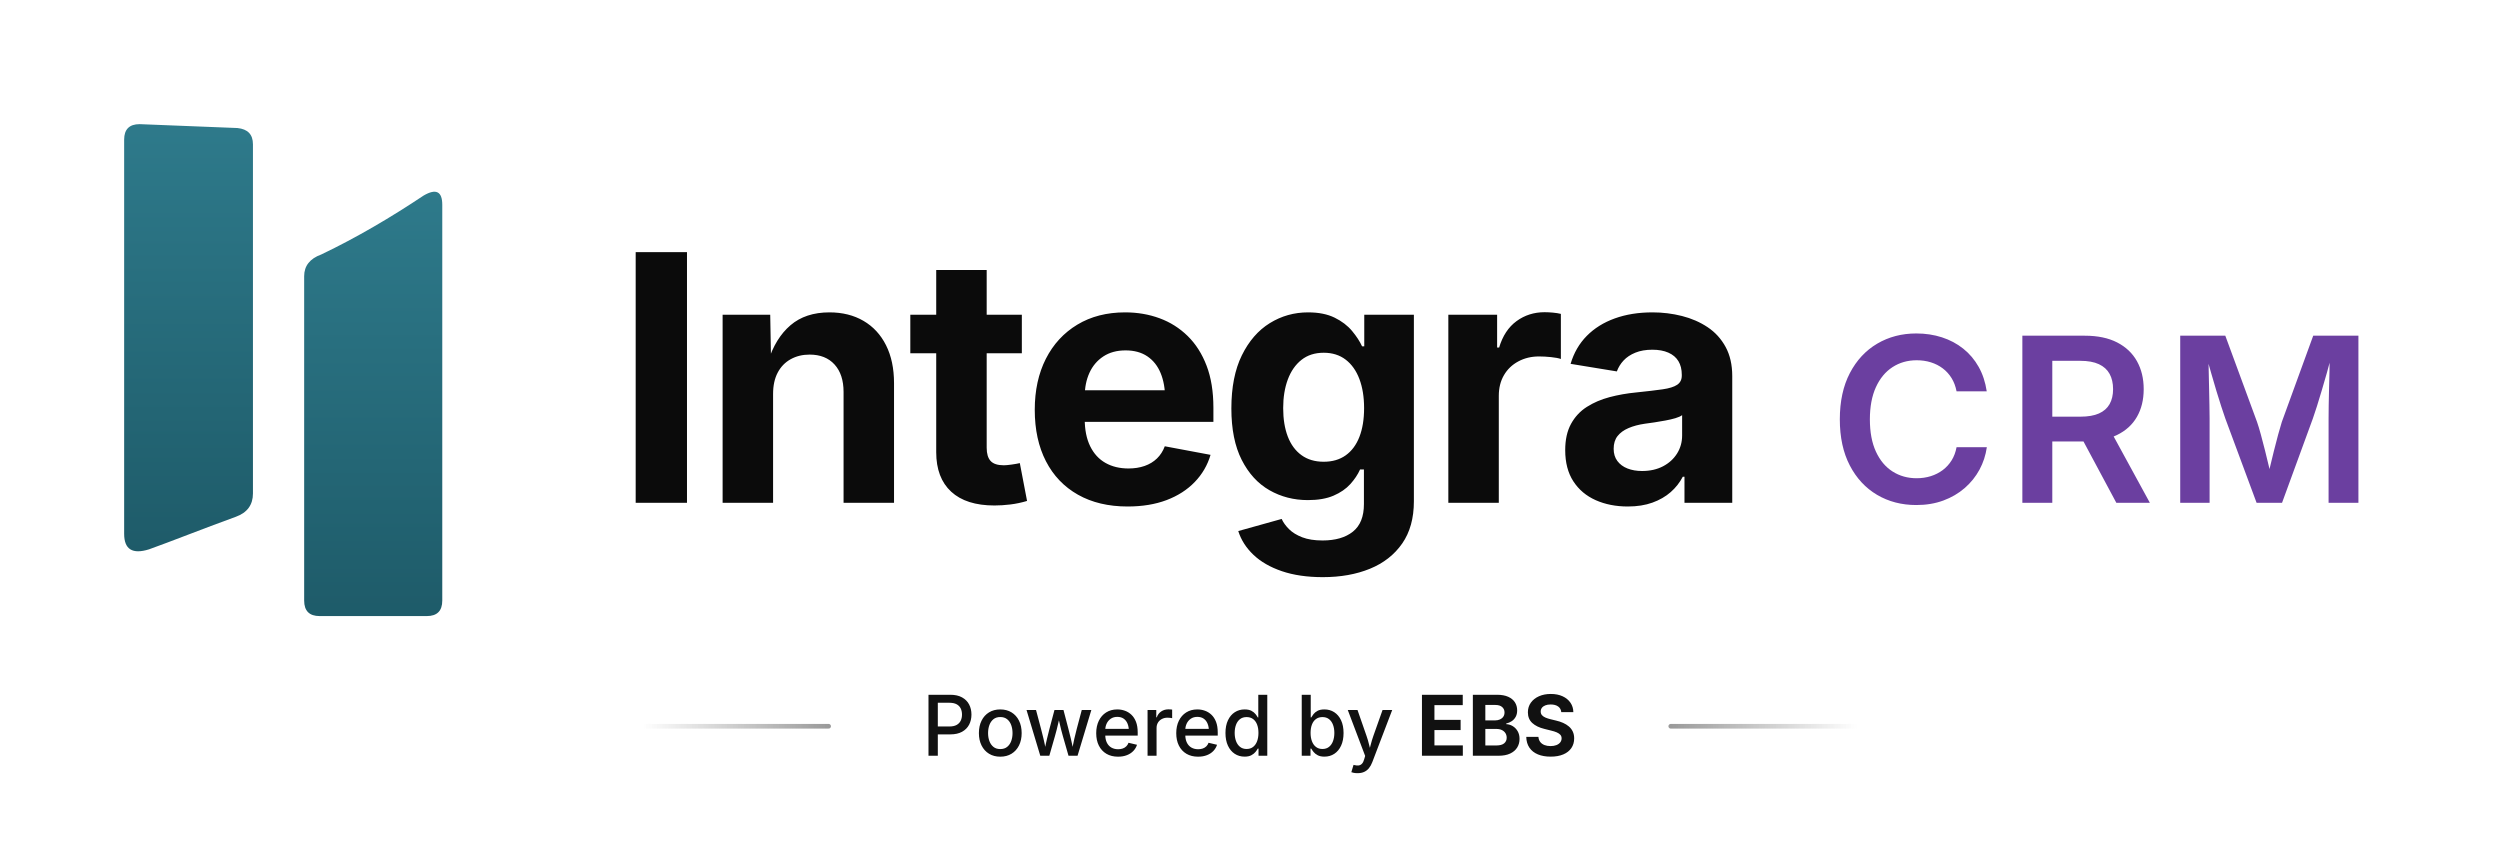
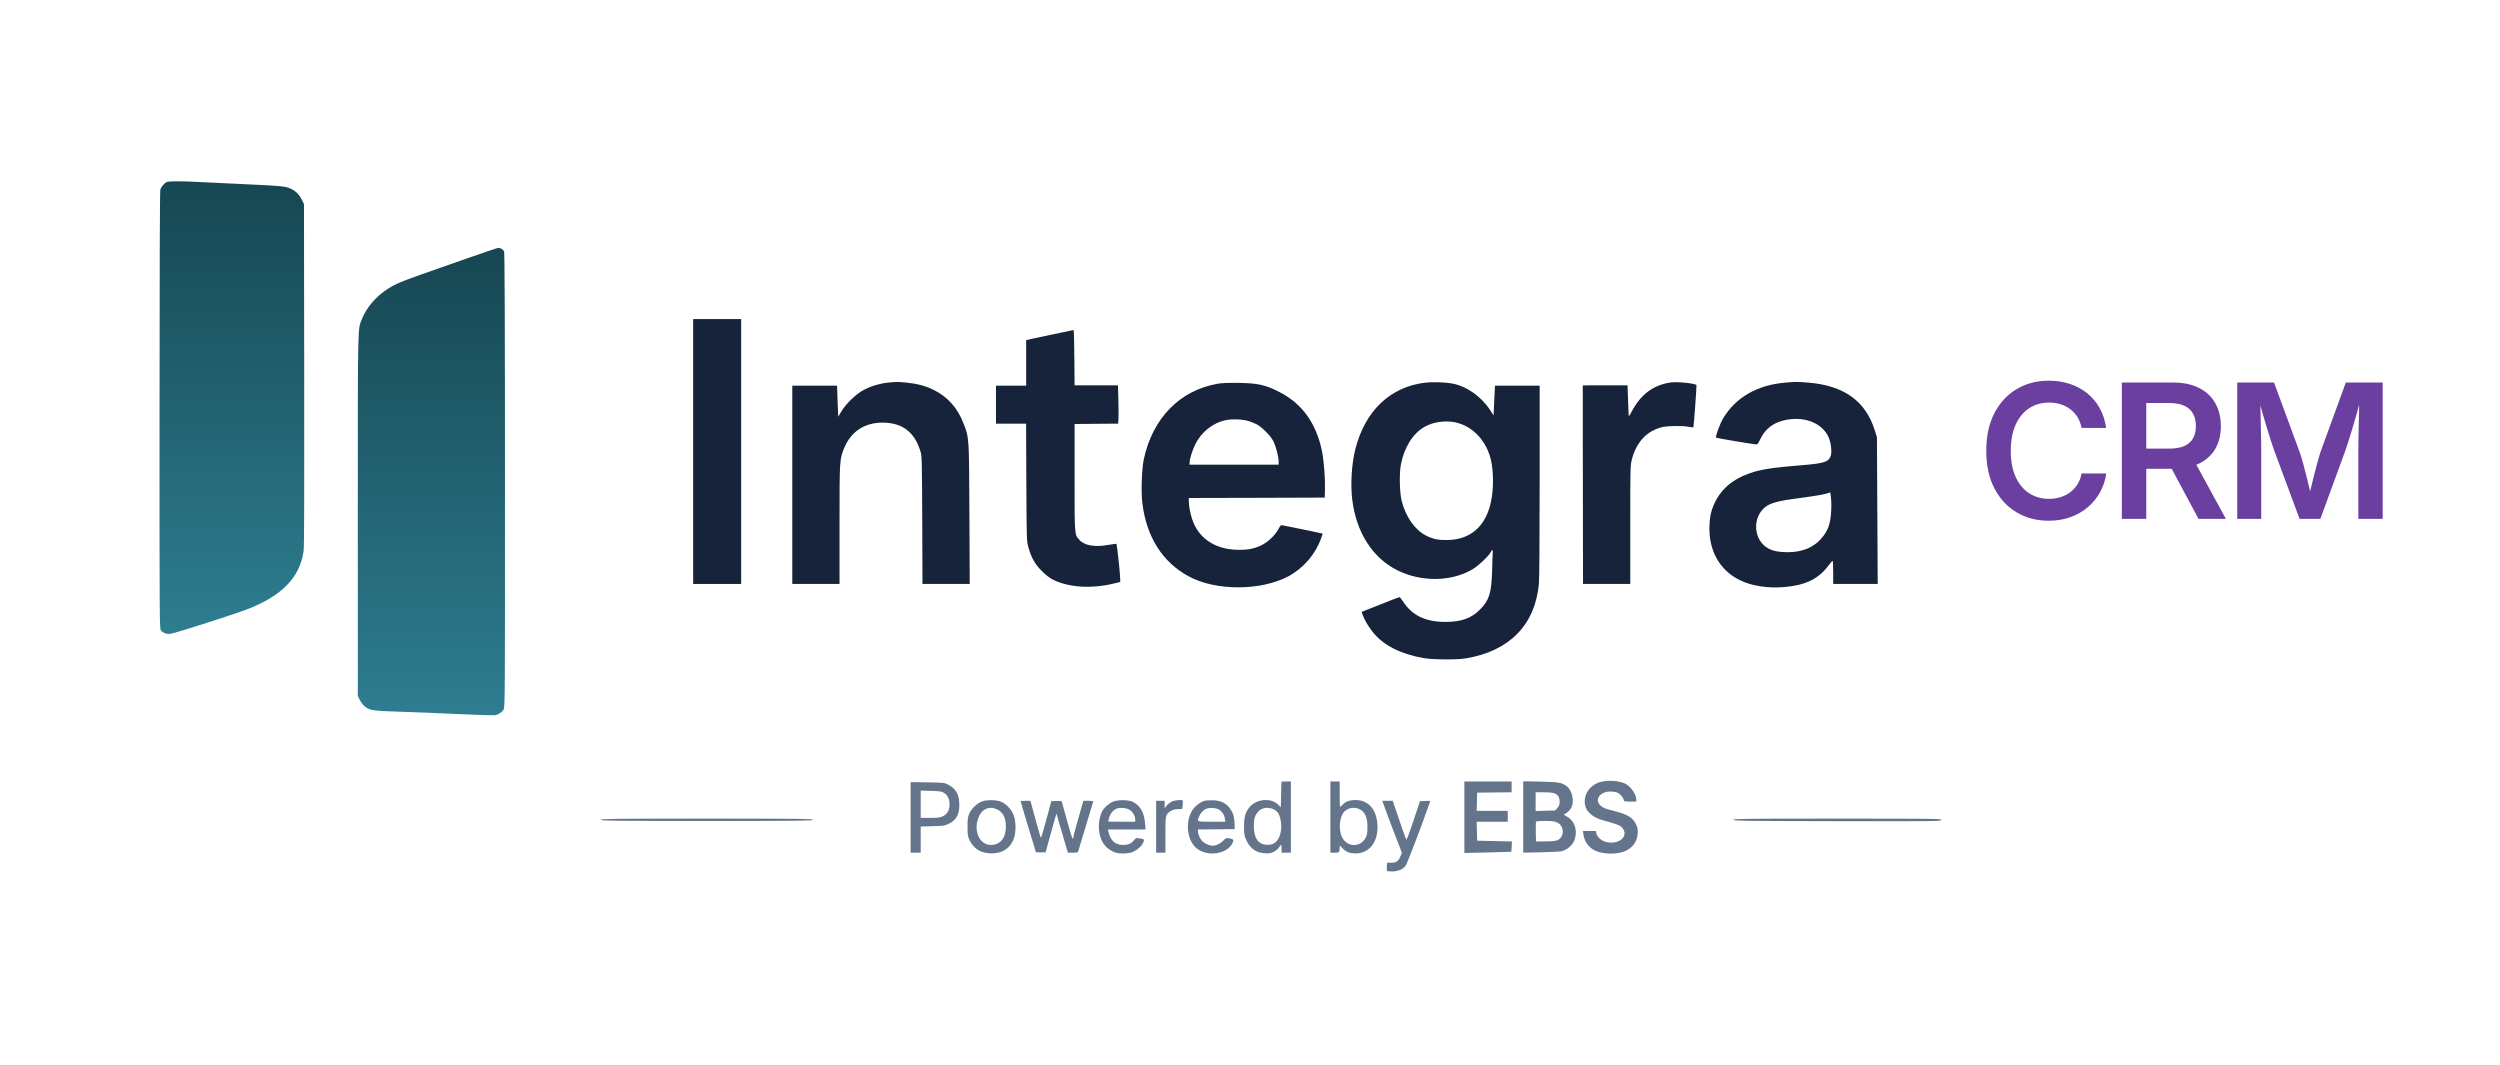
- <svg xmlns="http://www.w3.org/2000/svg" viewBox="0 0 1611 547" width="1611" height="547">
+ <svg xmlns="http://www.w3.org/2000/svg" viewBox="0 0 3228 1374" width="1614" height="687" role="img" aria-label="Integra CRM">
  <defs>
-     <linearGradient id="ig" x1="0" y1="0" x2="0" y2="1">
-       <stop offset="0" stop-color="#2E7A8B" />
-       <stop offset="1" stop-color="#1E5B69" />
-     </linearGradient>
-     <linearGradient id="lg1" gradientUnits="userSpaceOnUse" x1="413.968" y1="0" x2="533.968" y2="0">
-       <stop offset="0" stop-color="#9A9A9A" stop-opacity="0" />
-       <stop offset="1" stop-color="#9A9A9A" />
-     </linearGradient>
-     <linearGradient id="lg2" gradientUnits="userSpaceOnUse" x1="1076.634" y1="0" x2="1196.634" y2="0">
-       <stop offset="0" stop-color="#9A9A9A" />
-       <stop offset="1" stop-color="#9A9A9A" stop-opacity="0" />
+     <linearGradient id="g" x1="0" y1="0" x2="0" y2="1">
+       <stop offset="0" stop-color="#2E7D91" />
+       <stop offset="1" stop-color="#164752" />
    </linearGradient>
  </defs>
-   <path fill="url(#ig)" d="M90,80 L153,82.5 Q163,83.5 163,93 L163,318 Q163,329 152,333 C130,341 110,349 96,354 Q80,359 80,344 L80,90 Q80,80 90,80 Z" />
-   <path fill="url(#ig)" d="M196,178 Q196,168 207,164 C230,153 252,140 273,126 Q285,119 285,132 L285,387 Q285,397 275,397 L206,397 Q196,397 196,387 Z" />
-   <path d="M442.695 162.486V324.0H409.634V162.486ZM498.174 253.866V324.0H465.654V202.811H496.331L496.873 233.054H494.922Q499.691 217.878 509.393 209.585Q519.095 201.293 534.487 201.293Q547.061 201.293 556.438 206.767Q565.814 212.241 570.963 222.485Q576.112 232.729 576.112 246.929V324.0H543.593V252.565Q543.593 241.292 537.793 234.896Q531.994 228.501 521.696 228.501Q514.867 228.501 509.501 231.482Q504.136 234.463 501.155 240.1Q498.174 245.736 498.174 253.866ZM658.473 202.811V227.634H586.605V202.811ZM603.298 173.977H635.818V288.554Q635.818 294.299 638.365 297.063Q640.913 299.827 646.875 299.827Q648.717 299.827 652.078 299.339Q655.438 298.852 657.172 298.418L661.834 322.808Q656.414 324.434 651.048 325.084Q645.682 325.734 640.804 325.734Q622.593 325.734 612.946 316.846Q603.298 307.957 603.298 291.372ZM726.634 326.385Q708.098 326.385 694.657 318.797Q681.215 311.209 674.007 297.226Q666.798 283.242 666.798 264.056Q666.798 245.303 673.953 231.211Q681.107 217.119 694.223 209.206Q707.339 201.293 725.008 201.293Q736.932 201.293 747.23 205.087Q757.528 208.881 765.332 216.523Q773.137 224.165 777.527 235.655Q781.917 247.146 781.917 262.755V271.86H680.131V251.481H765.983L750.807 256.901Q750.807 247.471 747.934 240.479Q745.062 233.487 739.371 229.639Q733.68 225.791 725.333 225.791Q716.878 225.791 710.971 229.693Q705.063 233.596 702.028 240.262Q698.993 246.929 698.993 255.492V269.909Q698.993 280.424 702.516 287.578Q706.038 294.732 712.38 298.31Q718.721 301.887 727.176 301.887Q732.921 301.887 737.582 300.261Q742.244 298.635 745.55 295.437Q748.856 292.239 750.59 287.578L780.075 293.106Q777.148 303.079 769.885 310.613Q762.622 318.146 751.728 322.266Q740.834 326.385 726.634 326.385ZM852.463 371.912Q837.287 371.912 826.014 368.064Q814.74 364.216 807.695 357.495Q800.649 350.774 797.939 342.211L825.905 334.406Q827.423 337.767 830.621 340.964Q833.819 344.162 839.13 346.222Q844.442 348.281 852.246 348.281Q864.712 348.281 871.812 342.59Q878.912 336.899 878.912 324.867V302.537H876.419Q874.251 307.415 870.132 311.968Q866.013 316.521 859.346 319.393Q852.68 322.266 842.816 322.266Q829.157 322.266 817.992 315.87Q806.827 309.475 800.161 296.358Q793.494 283.242 793.494 263.188Q793.494 242.701 800.269 228.935Q807.044 215.168 818.263 208.23Q829.483 201.293 842.924 201.293Q853.113 201.293 860.051 204.708Q866.988 208.122 871.27 213.271Q875.552 218.42 877.72 223.189H879.129V202.811H911.107V323.024Q911.107 339.393 903.573 350.232Q896.039 361.072 882.815 366.492Q869.59 371.912 852.463 371.912ZM853.005 297.551Q861.352 297.551 867.151 293.432Q872.95 289.312 875.986 281.562Q879.021 273.812 879.021 262.972Q879.021 252.24 875.986 244.219Q872.95 236.197 867.151 231.753Q861.352 227.309 853.005 227.309Q844.442 227.309 838.642 231.916Q832.843 236.522 829.862 244.544Q826.881 252.565 826.881 262.972Q826.881 273.595 829.862 281.345Q832.843 289.096 838.696 293.323Q844.55 297.551 853.005 297.551ZM933.307 324.0V202.811H964.742V223.948H966.043Q969.403 212.675 977.262 206.93Q985.121 201.185 995.311 201.185Q997.804 201.185 1000.73 201.456Q1003.657 201.727 1005.825 202.269V231.319Q1003.657 230.561 999.538 230.127Q995.419 229.693 991.733 229.693Q984.362 229.693 978.4 232.891Q972.438 236.089 969.132 241.78Q965.826 247.471 965.826 255.059V324.0ZM1048.946 326.385Q1037.456 326.385 1028.296 322.32Q1019.137 318.255 1013.879 310.179Q1008.622 302.104 1008.622 290.071Q1008.622 279.99 1012.362 273.161Q1016.101 266.332 1022.551 262.213Q1029.001 258.094 1037.185 255.926Q1045.369 253.758 1054.366 252.891Q1064.881 251.807 1071.33 250.885Q1077.78 249.964 1080.761 247.958Q1083.742 245.953 1083.742 242.051V241.509Q1083.742 236.306 1081.574 232.729Q1079.406 229.151 1075.124 227.254Q1070.843 225.357 1064.772 225.357Q1058.485 225.357 1053.824 227.254Q1049.163 229.151 1046.236 232.295Q1043.309 235.438 1041.9 239.341L1012.091 234.463Q1015.234 223.84 1022.497 216.469Q1029.76 209.098 1040.545 205.195Q1051.331 201.293 1064.881 201.293Q1074.637 201.293 1083.85 203.624Q1093.064 205.954 1100.381 210.832Q1107.698 215.71 1111.98 223.569Q1116.262 231.428 1116.262 242.376V324.0H1085.476V307.198H1084.392Q1081.466 312.835 1076.588 317.117Q1071.71 321.398 1064.826 323.892Q1057.943 326.385 1048.946 326.385ZM1058.16 303.513Q1065.856 303.513 1071.656 300.478Q1077.455 297.442 1080.707 292.239Q1083.959 287.036 1083.959 280.641V267.524Q1082.55 268.608 1079.623 269.476Q1076.696 270.343 1073.119 270.993Q1069.542 271.644 1066.073 272.186Q1062.604 272.728 1059.894 273.053Q1053.932 273.92 1049.38 275.871Q1044.827 277.822 1042.334 281.02Q1039.841 284.218 1039.841 289.204Q1039.841 293.865 1042.225 297.063Q1044.61 300.261 1048.729 301.887Q1052.848 303.513 1058.16 303.513Z" fill="#0B0B0B" />
-   <path d="M1234.865 325.445Q1220.701 325.445 1209.572 318.869Q1198.443 312.293 1192.012 299.936Q1185.58 287.578 1185.58 270.234Q1185.58 252.818 1192.048 240.425Q1198.515 228.031 1209.68 221.455Q1220.846 214.879 1234.865 214.879Q1243.681 214.879 1251.378 217.372Q1259.074 219.865 1265.108 224.671Q1271.142 229.477 1275.045 236.414Q1278.947 243.352 1280.248 252.168H1260.808Q1259.869 247.326 1257.593 243.641Q1255.316 239.955 1251.92 237.39Q1248.523 234.824 1244.26 233.487Q1239.996 232.15 1235.154 232.15Q1226.338 232.15 1219.509 236.595Q1212.679 241.039 1208.813 249.53Q1204.947 258.021 1204.947 270.234Q1204.947 282.592 1208.849 291.047Q1212.752 299.502 1219.581 303.838Q1226.41 308.174 1235.082 308.174Q1239.924 308.174 1244.187 306.837Q1248.451 305.5 1251.884 302.935Q1255.316 300.369 1257.629 296.647Q1259.941 292.926 1260.808 288.156H1280.32Q1279.236 295.889 1275.587 302.646Q1271.937 309.402 1266.012 314.533Q1260.086 319.664 1252.245 322.555Q1244.404 325.445 1234.865 325.445ZM1303.205 324.0V216.324H1343.457Q1355.815 216.324 1364.27 220.66Q1372.725 224.996 1377.061 232.765Q1381.397 240.533 1381.397 250.795Q1381.397 261.057 1377.025 268.645Q1372.652 276.232 1364.125 280.352Q1355.598 284.471 1343.168 284.471H1314.406V268.5H1340.639Q1347.938 268.5 1352.563 266.44Q1357.188 264.381 1359.428 260.406Q1361.668 256.432 1361.668 250.795Q1361.668 245.014 1359.428 240.931Q1357.188 236.848 1352.526 234.68Q1347.865 232.512 1340.494 232.512H1322.5V324.0ZM1363.764 324.0 1337.604 275.148H1358.705L1385.371 324.0ZM1404.932 324.0V216.324H1433.983L1454.434 271.896Q1455.518 275.004 1456.855 279.882Q1458.192 284.76 1459.601 290.396Q1461.01 296.033 1462.275 301.417Q1463.539 306.801 1464.407 310.92H1460.504Q1461.372 306.873 1462.636 301.562Q1463.901 296.25 1465.31 290.577Q1466.719 284.904 1468.056 279.99Q1469.393 275.076 1470.405 271.896L1490.639 216.324H1519.762V324.0H1500.539V269.656Q1500.539 266.188 1500.612 261.273Q1500.684 256.359 1500.829 250.723Q1500.973 245.086 1501.118 239.341Q1501.262 233.596 1501.262 228.393H1502.635Q1501.19 234.102 1499.492 240.063Q1497.793 246.025 1496.131 251.626Q1494.469 257.227 1492.988 261.924Q1491.506 266.621 1490.422 269.656L1470.549 324.0H1454.145L1433.983 269.656Q1432.899 266.621 1431.417 262.032Q1429.936 257.443 1428.238 251.879Q1426.539 246.314 1424.841 240.28Q1423.143 234.246 1421.481 228.393H1423.071Q1423.143 233.234 1423.288 238.907Q1423.432 244.58 1423.54 250.289Q1423.649 255.998 1423.757 261.021Q1423.866 266.043 1423.866 269.656V324.0Z" fill="#6B3FA0" />
-   <path d="M598.319 487.0V447.713H612.399Q616.934 447.713 619.966 449.4Q622.998 451.088 624.501 453.962Q626.004 456.836 626.004 460.475Q626.004 464.113 624.488 467Q622.972 469.888 619.94 471.562Q616.907 473.236 612.346 473.236H602.722V468.147H611.766Q614.666 468.147 616.459 467.146Q618.252 466.144 619.083 464.403Q619.913 462.663 619.913 460.475Q619.913 458.26 619.083 456.533Q618.252 454.806 616.446 453.83Q614.64 452.854 611.713 452.854H604.33V487.0ZM644.567 487.606Q640.427 487.606 637.329 485.708Q634.231 483.81 632.517 480.382Q630.803 476.954 630.803 472.419Q630.803 467.831 632.517 464.39Q634.231 460.949 637.329 459.051Q640.427 457.152 644.567 457.152Q648.733 457.152 651.831 459.051Q654.929 460.949 656.643 464.39Q658.357 467.831 658.357 472.419Q658.357 476.954 656.643 480.382Q654.929 483.81 651.831 485.708Q648.733 487.606 644.567 487.606ZM644.567 482.702Q647.256 482.702 649.009 481.292Q650.763 479.881 651.62 477.547Q652.477 475.214 652.477 472.419Q652.477 469.598 651.62 467.238Q650.763 464.878 649.009 463.467Q647.256 462.057 644.567 462.057Q641.904 462.057 640.163 463.467Q638.423 464.878 637.566 467.225Q636.709 469.571 636.709 472.419Q636.709 475.214 637.566 477.547Q638.423 479.881 640.163 481.292Q641.904 482.702 644.567 482.702ZM670.354 487.0 661.494 457.521H667.612L670.855 469.729Q671.567 472.472 672.384 475.833Q673.201 479.195 673.966 483.414H673.122Q673.887 479.354 674.704 475.979Q675.522 472.604 676.26 469.729L679.503 457.521H685.304L688.494 469.729Q689.233 472.524 690.037 475.899Q690.841 479.274 691.606 483.414H690.736Q691.527 479.327 692.318 475.952Q693.109 472.577 693.847 469.729L697.09 457.521H703.26L694.374 487.0H688.547L684.908 474.317Q684.355 472.393 683.827 470.296Q683.3 468.2 682.799 466.012Q682.298 463.823 681.771 461.661H682.957Q682.456 463.797 681.942 465.999Q681.428 468.2 680.901 470.323Q680.373 472.445 679.82 474.317L676.181 487.0ZM720.478 487.606Q716.127 487.606 712.963 485.734Q709.799 483.862 708.098 480.461Q706.398 477.06 706.398 472.472Q706.398 467.937 708.072 464.482Q709.746 461.028 712.805 459.09Q715.863 457.152 719.977 457.152Q722.508 457.152 724.855 457.983Q727.201 458.813 729.073 460.58Q730.946 462.347 732.04 465.155Q733.134 467.963 733.134 471.971V474.027H709.641V469.703H730.155L727.439 471.127Q727.439 468.411 726.595 466.341Q725.751 464.271 724.103 463.111Q722.455 461.951 719.977 461.951Q717.525 461.951 715.784 463.138Q714.044 464.324 713.134 466.262Q712.225 468.2 712.225 470.494V473.447Q712.225 476.479 713.266 478.576Q714.308 480.672 716.18 481.74Q718.052 482.808 720.53 482.808Q722.165 482.808 723.484 482.346Q724.802 481.885 725.764 480.949Q726.727 480.013 727.228 478.642L732.686 479.934Q731.974 482.201 730.3 483.941Q728.625 485.682 726.134 486.644Q723.642 487.606 720.478 487.606ZM739.488 487.0V457.521H745.105V462.268H745.421Q746.238 459.842 748.269 458.471Q750.299 457.1 752.883 457.1Q753.437 457.1 754.149 457.139Q754.861 457.179 755.335 457.258V462.795Q755.019 462.689 754.122 462.584Q753.226 462.479 752.303 462.479Q750.299 462.479 748.691 463.322Q747.082 464.166 746.186 465.656Q745.289 467.146 745.289 469.097V487.0ZM772.052 487.606Q767.701 487.606 764.537 485.734Q761.373 483.862 759.673 480.461Q757.972 477.06 757.972 472.472Q757.972 467.937 759.646 464.482Q761.321 461.028 764.379 459.09Q767.438 457.152 771.551 457.152Q774.082 457.152 776.429 457.983Q778.776 458.813 780.648 460.58Q782.52 462.347 783.614 465.155Q784.708 467.963 784.708 471.971V474.027H761.215V469.703H781.729L779.013 471.127Q779.013 468.411 778.169 466.341Q777.325 464.271 775.677 463.111Q774.03 461.951 771.551 461.951Q769.099 461.951 767.359 463.138Q765.618 464.324 764.709 466.262Q763.799 468.2 763.799 470.494V473.447Q763.799 476.479 764.841 478.576Q765.882 480.672 767.754 481.74Q769.626 482.808 772.105 482.808Q773.739 482.808 775.058 482.346Q776.376 481.885 777.339 480.949Q778.301 480.013 778.802 478.642L784.26 479.934Q783.548 482.201 781.874 483.941Q780.199 485.682 777.708 486.644Q775.216 487.606 772.052 487.606ZM802.031 487.58Q798.446 487.58 795.651 485.748Q792.856 483.915 791.274 480.5Q789.692 477.086 789.692 472.34Q789.692 467.541 791.3 464.14Q792.908 460.738 795.703 458.945Q798.498 457.152 802.031 457.152Q804.774 457.152 806.448 458.062Q808.122 458.972 809.072 460.185Q810.021 461.397 810.522 462.32H810.838V447.713H816.639V487.0H810.996V482.386H810.522Q810.021 483.335 809.045 484.548Q808.07 485.761 806.382 486.67Q804.695 487.58 802.031 487.58ZM803.297 482.649Q805.776 482.649 807.476 481.331Q809.177 480.013 810.06 477.679Q810.944 475.346 810.944 472.287Q810.944 469.202 810.073 466.921Q809.203 464.641 807.503 463.362Q805.802 462.083 803.297 462.083Q800.739 462.083 799.039 463.428Q797.338 464.772 796.481 467.08Q795.624 469.387 795.624 472.287Q795.624 475.214 796.494 477.561Q797.364 479.907 799.078 481.278Q800.792 482.649 803.297 482.649ZM853.474 487.58Q850.811 487.58 849.11 486.67Q847.409 485.761 846.447 484.548Q845.485 483.335 844.957 482.386H844.483V487.0H838.84V447.713H844.641V462.32H844.957Q845.485 461.397 846.421 460.185Q847.357 458.972 849.031 458.062Q850.705 457.152 853.474 457.152Q857.007 457.152 859.789 458.945Q862.571 460.738 864.179 464.14Q865.787 467.541 865.787 472.34Q865.787 477.086 864.205 480.5Q862.623 483.915 859.842 485.748Q857.06 487.58 853.474 487.58ZM852.182 482.649Q854.713 482.649 856.427 481.278Q858.141 479.907 858.998 477.561Q859.855 475.214 859.855 472.287Q859.855 469.387 858.998 467.08Q858.141 464.772 856.44 463.428Q854.739 462.083 852.182 462.083Q849.703 462.083 847.989 463.362Q846.276 464.641 845.405 466.921Q844.535 469.202 844.535 472.287Q844.535 475.346 845.419 477.679Q846.302 480.013 848.016 481.331Q849.73 482.649 852.182 482.649ZM870.797 497.6 872.221 492.88 872.88 493.038Q874.383 493.434 875.583 493.249Q876.782 493.064 877.666 492.128Q878.549 491.192 879.076 489.294L879.709 487.132L868.503 457.521H874.779L880.606 474.265Q881.581 477.06 882.227 479.828Q882.873 482.597 883.638 485.339H881.845Q882.61 482.597 883.308 479.815Q884.007 477.033 884.983 474.265L890.915 457.521H897.138L884.323 491.087Q883.427 493.46 882.122 495.042Q880.817 496.624 879.024 497.428Q877.231 498.232 874.858 498.232Q873.487 498.232 872.405 498.035Q871.324 497.837 870.797 497.6Z" fill="#111111" />
-   <path d="M916.307 487.0V447.713H942.595V454.384H924.349V463.876H941.224V470.441H924.349V480.329H942.648V487.0ZM949.108 487.0V447.713H964.691Q969.015 447.713 971.902 449.018Q974.789 450.323 976.226 452.591Q977.663 454.858 977.663 457.812Q977.663 460.132 976.74 461.859Q975.818 463.586 974.222 464.68Q972.627 465.774 970.597 466.249V466.645Q972.812 466.724 974.776 467.897Q976.74 469.07 977.967 471.167Q979.193 473.263 979.193 476.163Q979.193 479.274 977.663 481.727Q976.134 484.179 973.141 485.589Q970.149 487.0 965.693 487.0ZM957.15 480.382H964.111Q967.644 480.382 969.279 479.011Q970.913 477.64 970.913 475.398Q970.913 473.737 970.109 472.458Q969.305 471.18 967.828 470.455Q966.352 469.729 964.322 469.729H957.15ZM957.15 464.219H963.504Q965.218 464.219 966.589 463.599Q967.96 462.979 968.738 461.833Q969.516 460.686 969.516 459.104Q969.516 456.968 968 455.623Q966.484 454.278 963.662 454.278H957.15ZM999.232 487.58Q994.512 487.58 991.018 486.13Q987.525 484.68 985.573 481.832Q983.622 478.984 983.517 474.818H991.348Q991.506 476.796 992.534 478.127Q993.563 479.459 995.277 480.118Q996.99 480.777 999.153 480.777Q1001.315 480.777 1002.91 480.158Q1004.505 479.538 1005.402 478.404Q1006.298 477.271 1006.298 475.768Q1006.298 474.423 1005.494 473.513Q1004.69 472.604 1003.187 471.944Q1001.684 471.285 999.522 470.784L995.197 469.703Q990.214 468.49 987.393 465.893Q984.572 463.296 984.572 459.024Q984.572 455.465 986.483 452.802Q988.395 450.139 991.73 448.662Q995.066 447.186 999.337 447.186Q1003.688 447.186 1006.931 448.675Q1010.174 450.165 1011.993 452.815Q1013.813 455.465 1013.865 458.919H1006.087Q1005.876 456.546 1004.07 455.254Q1002.264 453.962 999.258 453.962Q997.228 453.962 995.778 454.542Q994.327 455.122 993.576 456.15Q992.824 457.179 992.824 458.497Q992.824 459.947 993.695 460.91Q994.565 461.872 996.015 462.465Q997.465 463.059 999.1 463.454L1002.659 464.324Q1005.138 464.878 1007.274 465.827Q1009.409 466.776 1011.018 468.161Q1012.626 469.545 1013.509 471.443Q1014.393 473.342 1014.393 475.82Q1014.393 479.38 1012.6 482.03Q1010.807 484.68 1007.405 486.13Q1004.004 487.58 999.232 487.58Z" fill="#111111" />
-   <line x1="413.968" y1="468" x2="533.968" y2="468" stroke="url(#lg1)" stroke-width="3" stroke-linecap="round" />
-   <line x1="1076.634" y1="468" x2="1196.634" y2="468" stroke="url(#lg2)" stroke-width="3" stroke-linecap="round" />
+   <g transform="translate(0,1374) scale(0.1,-0.1)">
+     <g fill="url(#g)">
+       <path d="M2155 11390 c-32 -13 -75 -63 -85 -100 -6 -21 -10 -1071 -10 -2849 -1 -2737 0 -2816 18 -2841 24 -32 77 -51 122 -44 79 13 843 258 1013 325 435 173 660 409 707 744 8 58 10 697 8 2280 l-3 2200 -28 57 c-39 79 -103 133 -186 158 -55 16 -140 23 -516 40 -247 11 -529 25 -625 30 -212 12 -388 12 -415 0z" />
+       <path d="M6045 10409 c-562 -196 -784 -275 -881 -316 -227 -95 -409 -270 -491 -473 -55 -138 -53 -3 -53 -2531 l0 -2335 26 -52 c14 -29 42 -65 62 -82 64 -53 99 -58 462 -70 184 -6 528 -19 765 -31 236 -11 443 -17 460 -13 44 9 88 39 108 73 17 30 18 154 17 2961 0 2082 -4 2937 -11 2954 -12 25 -48 47 -77 45 -9 0 -183 -59 -387 -130z" />
+     </g>
+     <g fill="#17233A">
+       <path d="M8950 7910 l0 -1710 310 0 310 0 0 1710 0 1710 -310 0 -310 0 0 -1710z" />
+       <path d="M13835 9473 c-11 -3 -117 -25 -235 -49 -118 -25 -245 -52 -282 -60 l-68 -16 0 -294 0 -294 -195 0 -195 0 0 -245 0 -245 195 0 194 0 3 -757 c4 -747 4 -759 26 -838 38 -138 85 -220 176 -310 55 -55 102 -90 146 -112 202 -98 491 -117 771 -50 l94 23 -2 54 c-1 71 -41 431 -47 437 -3 3 -48 -3 -101 -12 -180 -33 -315 -9 -381 67 -60 69 -59 49 -59 803 l0 690 282 3 281 2 4 78 c2 42 1 154 -2 247 l-5 170 -280 0 -280 0 -3 358 c-1 196 -6 356 -10 356 -4 -1 -16 -3 -27 -6z" />
+       <path d="M11470 8800 c-106 -10 -220 -44 -314 -93 -99 -51 -232 -178 -293 -280 l-40 -68 -8 200 -7 201 -289 0 -289 0 0 -1280 0 -1280 305 0 305 0 0 765 c0 843 0 844 62 994 87 208 259 322 488 324 261 1 421 -121 497 -378 16 -55 18 -132 21 -882 l3 -823 305 0 305 0 -4 903 c-5 998 -3 978 -71 1157 -77 207 -207 355 -391 446 -108 53 -211 80 -354 94 -114 11 -119 11 -231 0z" />
+       <path d="M18409 8800 c-456 -52 -782 -361 -909 -860 -47 -184 -64 -455 -40 -650 52 -425 262 -753 583 -914 311 -154 702 -148 973 15 72 44 192 155 224 208 14 22 28 41 31 41 3 0 5 -21 3 -47 -2 -27 -6 -129 -8 -228 -8 -279 -38 -378 -156 -495 -113 -114 -241 -160 -448 -160 -258 0 -431 84 -549 268 -18 28 -38 52 -43 52 -6 0 -118 -43 -249 -96 l-240 -95 15 -42 c23 -65 78 -156 137 -228 135 -163 349 -272 640 -325 115 -22 434 -25 552 -5 562 92 895 430 945 960 6 64 10 586 10 1334 l0 1227 -289 0 -288 0 -9 -192 -9 -192 -44 68 c-116 178 -306 311 -494 345 -85 15 -251 21 -338 11z m390 -515 c207 -49 371 -213 440 -439 34 -109 47 -289 33 -446 -36 -408 -245 -631 -592 -633 -115 -1 -183 14 -272 60 -142 74 -259 244 -310 448 -27 110 -32 356 -9 470 44 223 155 398 305 484 112 64 274 86 405 56z" />
+       <path d="M21565 8801 c-223 -36 -380 -155 -497 -375 -34 -64 -38 -68 -39 -41 -1 17 -4 109 -8 205 l-6 175 -289 0 -289 -1 0 -649 c0 -358 1 -935 2 -1282 l1 -633 305 0 305 0 0 763 c0 731 1 767 20 842 58 227 195 373 392 420 74 17 259 20 342 4 32 -6 59 -9 61 -7 5 5 44 542 40 546 -23 24 -258 46 -340 33z" />
+       <path d="M23055 8800 c-367 -31 -642 -189 -808 -465 -39 -66 -101 -236 -89 -246 6 -6 422 -76 507 -86 28 -3 32 1 64 67 62 128 156 204 296 240 251 64 490 -21 581 -205 35 -73 51 -194 33 -250 -27 -79 -85 -98 -364 -121 -437 -35 -585 -61 -748 -130 -218 -91 -359 -244 -427 -459 -15 -48 -24 -107 -27 -186 -15 -322 127 -580 392 -710 152 -75 359 -107 574 -89 269 22 439 104 566 272 27 37 53 67 58 67 4 1 7 -66 7 -149 l0 -150 288 0 287 0 -5 947 -5 948 -28 88 c-119 380 -397 579 -861 617 -140 11 -156 11 -291 0z m586 -1701 c-12 -128 -37 -199 -98 -280 -105 -139 -257 -209 -460 -209 -108 0 -180 13 -244 45 -199 101 -222 404 -41 542 67 51 179 79 442 113 231 30 346 51 379 69 14 9 17 -1 24 -82 5 -54 4 -136 -2 -198z" />
+       <path d="M15721 8785 c-487 -85 -838 -444 -952 -973 -27 -126 -37 -427 -19 -569 54 -438 260 -762 600 -946 349 -189 934 -187 1288 3 197 107 350 287 423 497 l18 53 -22 5 c-37 9 -460 96 -492 101 -28 5 -32 2 -55 -42 -43 -82 -132 -169 -220 -213 -99 -49 -188 -65 -334 -59 -282 12 -488 158 -564 398 -25 79 -42 169 -42 227 l0 43 878 2 877 3 3 105 c4 140 -14 371 -38 492 -75 368 -261 623 -565 774 -172 85 -267 106 -505 110 -139 2 -219 -1 -279 -11z m399 -481 c30 -9 78 -28 105 -42 68 -34 185 -153 218 -222 33 -68 67 -199 67 -257 l0 -43 -575 0 -575 0 0 23 c0 49 33 156 72 237 78 161 227 280 396 315 81 17 214 12 292 -11z" />
+     </g>
+   </g>
+   <path fill="#6B3FA0" d="M2645.278 672.364Q2622.113 672.364 2603.912 661.609Q2585.711 650.854 2575.192 630.643Q2564.673 610.433 2564.673 582.068Q2564.673 553.585 2575.251 533.316Q2585.829 513.046 2604.089 502.291Q2622.349 491.536 2645.278 491.536Q2659.696 491.536 2672.283 495.614Q2684.87 499.691 2694.739 507.551Q2704.608 515.41 2710.99 526.756Q2717.372 538.102 2719.5 552.521H2687.707Q2686.171 544.603 2682.448 538.575Q2678.725 532.547 2673.17 528.352Q2667.615 524.156 2660.642 521.97Q2653.669 519.783 2645.75 519.783Q2631.331 519.783 2620.163 527.052Q2608.994 534.32 2602.671 548.207Q2596.348 562.094 2596.348 582.068Q2596.348 602.278 2602.73 616.106Q2609.112 629.934 2620.281 637.026Q2631.45 644.117 2645.632 644.117Q2653.551 644.117 2660.524 641.93Q2667.497 639.744 2673.111 635.548Q2678.725 631.353 2682.507 625.266Q2686.289 619.179 2687.707 611.379H2719.618Q2717.845 624.025 2711.876 635.075Q2705.908 646.126 2696.217 654.517Q2686.525 662.909 2673.702 667.636Q2660.878 672.364 2645.278 672.364ZM2739.704 670.0V493.9H2805.535Q2825.745 493.9 2839.573 500.991Q2853.401 508.083 2860.492 520.788Q2867.583 533.493 2867.583 550.276Q2867.583 567.058 2860.433 579.468Q2853.283 591.878 2839.337 598.614Q2825.39 605.351 2805.062 605.351H2758.023V579.232H2800.925Q2812.862 579.232 2820.426 575.863Q2827.991 572.495 2831.654 565.995Q2835.318 559.494 2835.318 550.276Q2835.318 540.821 2831.654 534.143Q2827.991 527.465 2820.367 523.92Q2812.744 520.374 2800.689 520.374H2771.26V670.0ZM2838.746 670.0 2795.962 590.105H2830.472L2874.084 670.0ZM2888.734 670.0V493.9H2936.245L2969.692 584.787Q2971.465 589.869 2973.652 597.846Q2975.838 605.824 2978.143 615.043Q2980.447 624.261 2982.516 633.066Q2984.584 641.871 2986.002 648.608H2979.62Q2981.038 641.989 2983.107 633.303Q2985.175 624.616 2987.48 615.338Q2989.784 606.06 2991.971 598.024Q2994.157 589.987 2995.812 584.787L3028.904 493.9H3076.534V670.0H3045.096V581.123Q3045.096 575.45 3045.214 567.413Q3045.333 559.376 3045.569 550.157Q3045.805 540.939 3046.042 531.543Q3046.278 522.147 3046.278 513.637H3048.524Q3046.16 522.974 3043.382 532.725Q3040.605 542.475 3037.887 551.635Q3035.168 560.794 3032.746 568.477Q3030.323 576.159 3028.55 581.123L2996.048 670.0H2969.22L2936.245 581.123Q2934.472 576.159 2932.049 568.654Q2929.627 561.149 2926.849 552.048Q2924.072 542.948 2921.294 533.079Q2918.517 523.211 2915.799 513.637H2918.399Q2918.517 521.556 2918.753 530.834Q2918.99 540.111 2919.167 549.448Q2919.344 558.785 2919.522 566.999Q2919.699 575.213 2919.699 581.123V670.0Z" />
+   <g transform="translate(45.8,0)">
+     <g transform="translate(0,1374) scale(0.1,-0.1)" fill="#64748B">
+       <path d="M20231 3649 c-154 -30 -254 -170 -221 -310 10 -43 22 -64 60 -100 51 -50 105 -75 251 -114 114 -30 157 -52 180 -89 68 -111 -76 -211 -234 -164 -51 15 -105 66 -113 107 l-6 31 -84 0 -83 0 5 -37 c20 -143 118 -232 279 -250 245 -28 408 69 423 252 3 48 0 71 -18 113 -41 94 -108 136 -292 182 -110 28 -138 39 -170 68 -82 75 -8 182 126 182 30 0 67 -5 83 -11 40 -15 81 -57 88 -90 7 -29 7 -29 86 -29 l79 0 0 28 c-1 66 -70 165 -140 202 -69 36 -201 48 -299 29z" />
+       <path d="M16089 3648 c-1 -8 -6 -147 -7 -232 l-2 -100 -32 32 c-44 42 -96 62 -162 62 -81 0 -157 -32 -205 -86 -58 -67 -76 -127 -76 -259 0 -99 3 -116 28 -170 53 -114 126 -165 242 -172 59 -4 77 -1 115 19 25 13 54 37 65 55 11 18 23 32 28 33 4 0 7 -22 7 -50 l0 -50 60 0 60 0 0 460 0 460 -60 0 c-33 0 -60 -1 -61 -2z m-103 -357 c23 -11 50 -33 62 -53 30 -48 45 -154 33 -229 -21 -126 -87 -187 -191 -177 -101 10 -152 80 -158 219 -5 96 7 145 46 198 45 60 129 78 208 42z" />
+       <path d="M16720 3190 l0 -460 54 0 c59 0 66 7 66 63 l0 31 39 -39 c47 -47 88 -63 162 -64 183 -3 301 151 286 374 -12 196 -119 315 -281 315 -74 0 -126 -18 -164 -56 -19 -19 -36 -34 -38 -34 -2 0 -4 74 -4 165 l0 165 -60 0 -60 0 0 -460z m380 100 c62 -32 93 -94 98 -199 2 -47 -1 -105 -7 -128 -41 -150 -222 -182 -308 -55 -56 84 -55 246 1 333 45 67 139 88 216 49z" />
+       <path d="M18450 3188 l0 -461 302 6 c165 4 302 8 304 9 1 2 4 32 5 68 l3 65 -225 5 -224 5 -3 123 -3 122 201 0 200 0 0 70 0 70 -200 0 -201 0 3 118 3 117 223 3 222 2 0 70 0 70 -305 0 -305 0 0 -462z" />
+       <path d="M19210 3191 l0 -460 223 4 c122 3 238 8 257 11 85 14 169 89 189 169 32 127 -13 237 -119 290 -24 13 -30 20 -20 23 33 11 72 46 90 82 43 85 13 225 -60 279 -64 47 -102 53 -337 59 l-223 4 0 -461z m404 305 c46 -19 66 -51 66 -108 0 -39 -6 -54 -29 -80 l-29 -33 -126 -3 -126 -4 0 121 0 121 105 0 c68 0 118 -5 139 -14z m34 -376 c92 -42 98 -181 9 -226 -24 -13 -61 -17 -157 -18 l-125 -1 -3 119 c-1 66 0 126 2 133 4 10 34 13 118 13 90 0 122 -4 156 -20z" />
+       <path d="M11300 3186 l0 -456 65 0 65 0 0 169 0 169 153 4 c143 4 157 6 211 32 102 50 141 130 134 271 -7 120 -46 183 -148 236 -43 23 -57 24 -262 27 l-218 3 0 -455z m431 316 c46 -28 72 -81 72 -148 0 -73 -28 -123 -83 -151 -39 -20 -59 -23 -167 -23 l-123 0 0 176 0 176 133 -4 c116 -3 136 -6 168 -26z" />
+       <path d="M12229 3394 c-63 -19 -140 -90 -170 -156 -21 -46 -24 -68 -24 -173 0 -111 2 -124 28 -177 58 -118 162 -174 306 -166 130 8 217 70 263 188 30 80 30 223 -2 305 -32 83 -106 157 -179 179 -66 19 -160 20 -222 0z m191 -106 c75 -38 110 -110 110 -224 0 -145 -74 -234 -193 -234 -155 0 -236 201 -151 377 46 95 141 128 234 81z" />
+       <path d="M13916 3390 c-54 -21 -119 -78 -143 -125 -26 -49 -43 -126 -43 -195 0 -131 49 -241 134 -297 59 -40 103 -53 181 -53 33 0 77 5 97 10 60 17 129 70 155 119 27 51 23 57 -44 67 -39 6 -45 4 -69 -25 -38 -45 -75 -61 -140 -61 -101 0 -166 58 -189 168 l-7 32 243 0 242 0 -6 78 c-11 140 -61 229 -157 278 -54 27 -191 30 -254 4z m199 -100 c47 -23 85 -80 85 -129 l0 -31 -175 0 c-96 0 -175 1 -175 3 0 2 7 26 15 53 15 52 52 96 95 113 42 16 111 12 155 -9z" />
+       <path d="M14674 3391 c-22 -10 -53 -34 -67 -52 l-27 -34 0 48 0 47 -55 0 -55 0 0 -335 0 -335 60 0 60 0 0 228 c0 202 2 231 18 262 24 44 78 71 146 73 l54 2 5 50 c3 28 3 53 0 58 -8 14 -98 6 -139 -12z" />
+       <path d="M15094 3400 c-59 -19 -128 -73 -161 -129 -93 -156 -59 -399 69 -492 144 -104 383 -65 454 74 21 40 12 55 -40 62 -43 7 -46 5 -83 -33 -35 -36 -90 -62 -133 -62 -34 0 -91 22 -121 47 -36 31 -68 94 -69 135 l0 28 238 2 237 3 -2 68 c-3 89 -16 135 -56 193 -49 72 -119 107 -221 111 -45 1 -95 -2 -112 -7z m193 -116 c42 -31 64 -67 70 -112 l6 -42 -177 0 c-196 0 -190 -2 -161 68 20 46 51 80 90 98 43 20 138 13 172 -12z" />
+       <path d="M12720 3394 c0 -4 38 -131 84 -283 47 -152 91 -298 99 -326 l14 -50 63 0 63 0 52 190 c29 105 60 217 70 250 l18 59 52 -179 c29 -99 62 -213 74 -252 l22 -73 64 0 c52 0 65 3 69 18 12 44 189 628 193 640 4 9 -12 12 -61 12 l-65 0 -20 -67 c-52 -176 -111 -393 -111 -407 0 -9 -4 -16 -8 -16 -5 0 -37 102 -71 228 -34 125 -65 235 -67 245 -5 15 -15 17 -72 15 l-66 -3 -37 -140 c-80 -297 -92 -336 -99 -328 -4 4 -35 113 -70 241 l-63 232 -64 0 c-35 0 -63 -3 -63 -6z" />
+       <path d="M17429 3293 c21 -60 78 -210 126 -336 l88 -227 -18 -45 c-23 -63 -55 -85 -120 -85 l-53 0 -4 -51 c-1 -28 1 -53 5 -56 5 -3 34 -5 66 -5 78 0 142 29 175 79 20 31 196 488 281 733 13 36 26 73 30 83 7 16 2 18 -60 15 l-68 -3 -85 -253 c-46 -140 -88 -250 -92 -245 -4 4 -45 119 -91 256 l-84 247 -67 0 -68 0 39 -107z" />
+       <path d="M7300 3155 c0 -13 159 -15 1370 -15 1211 0 1370 2 1370 15 0 13 -159 15 -1370 15 -1211 0 -1370 -2 -1370 -15z" />
+       <path d="M21922 3155 c3 -14 156 -16 1346 -18 1272 -2 1342 -1 1342 16 0 16 -71 17 -1346 17 -1196 0 -1345 -2 -1342 -15z" />
+     </g>
+   </g>
</svg>
